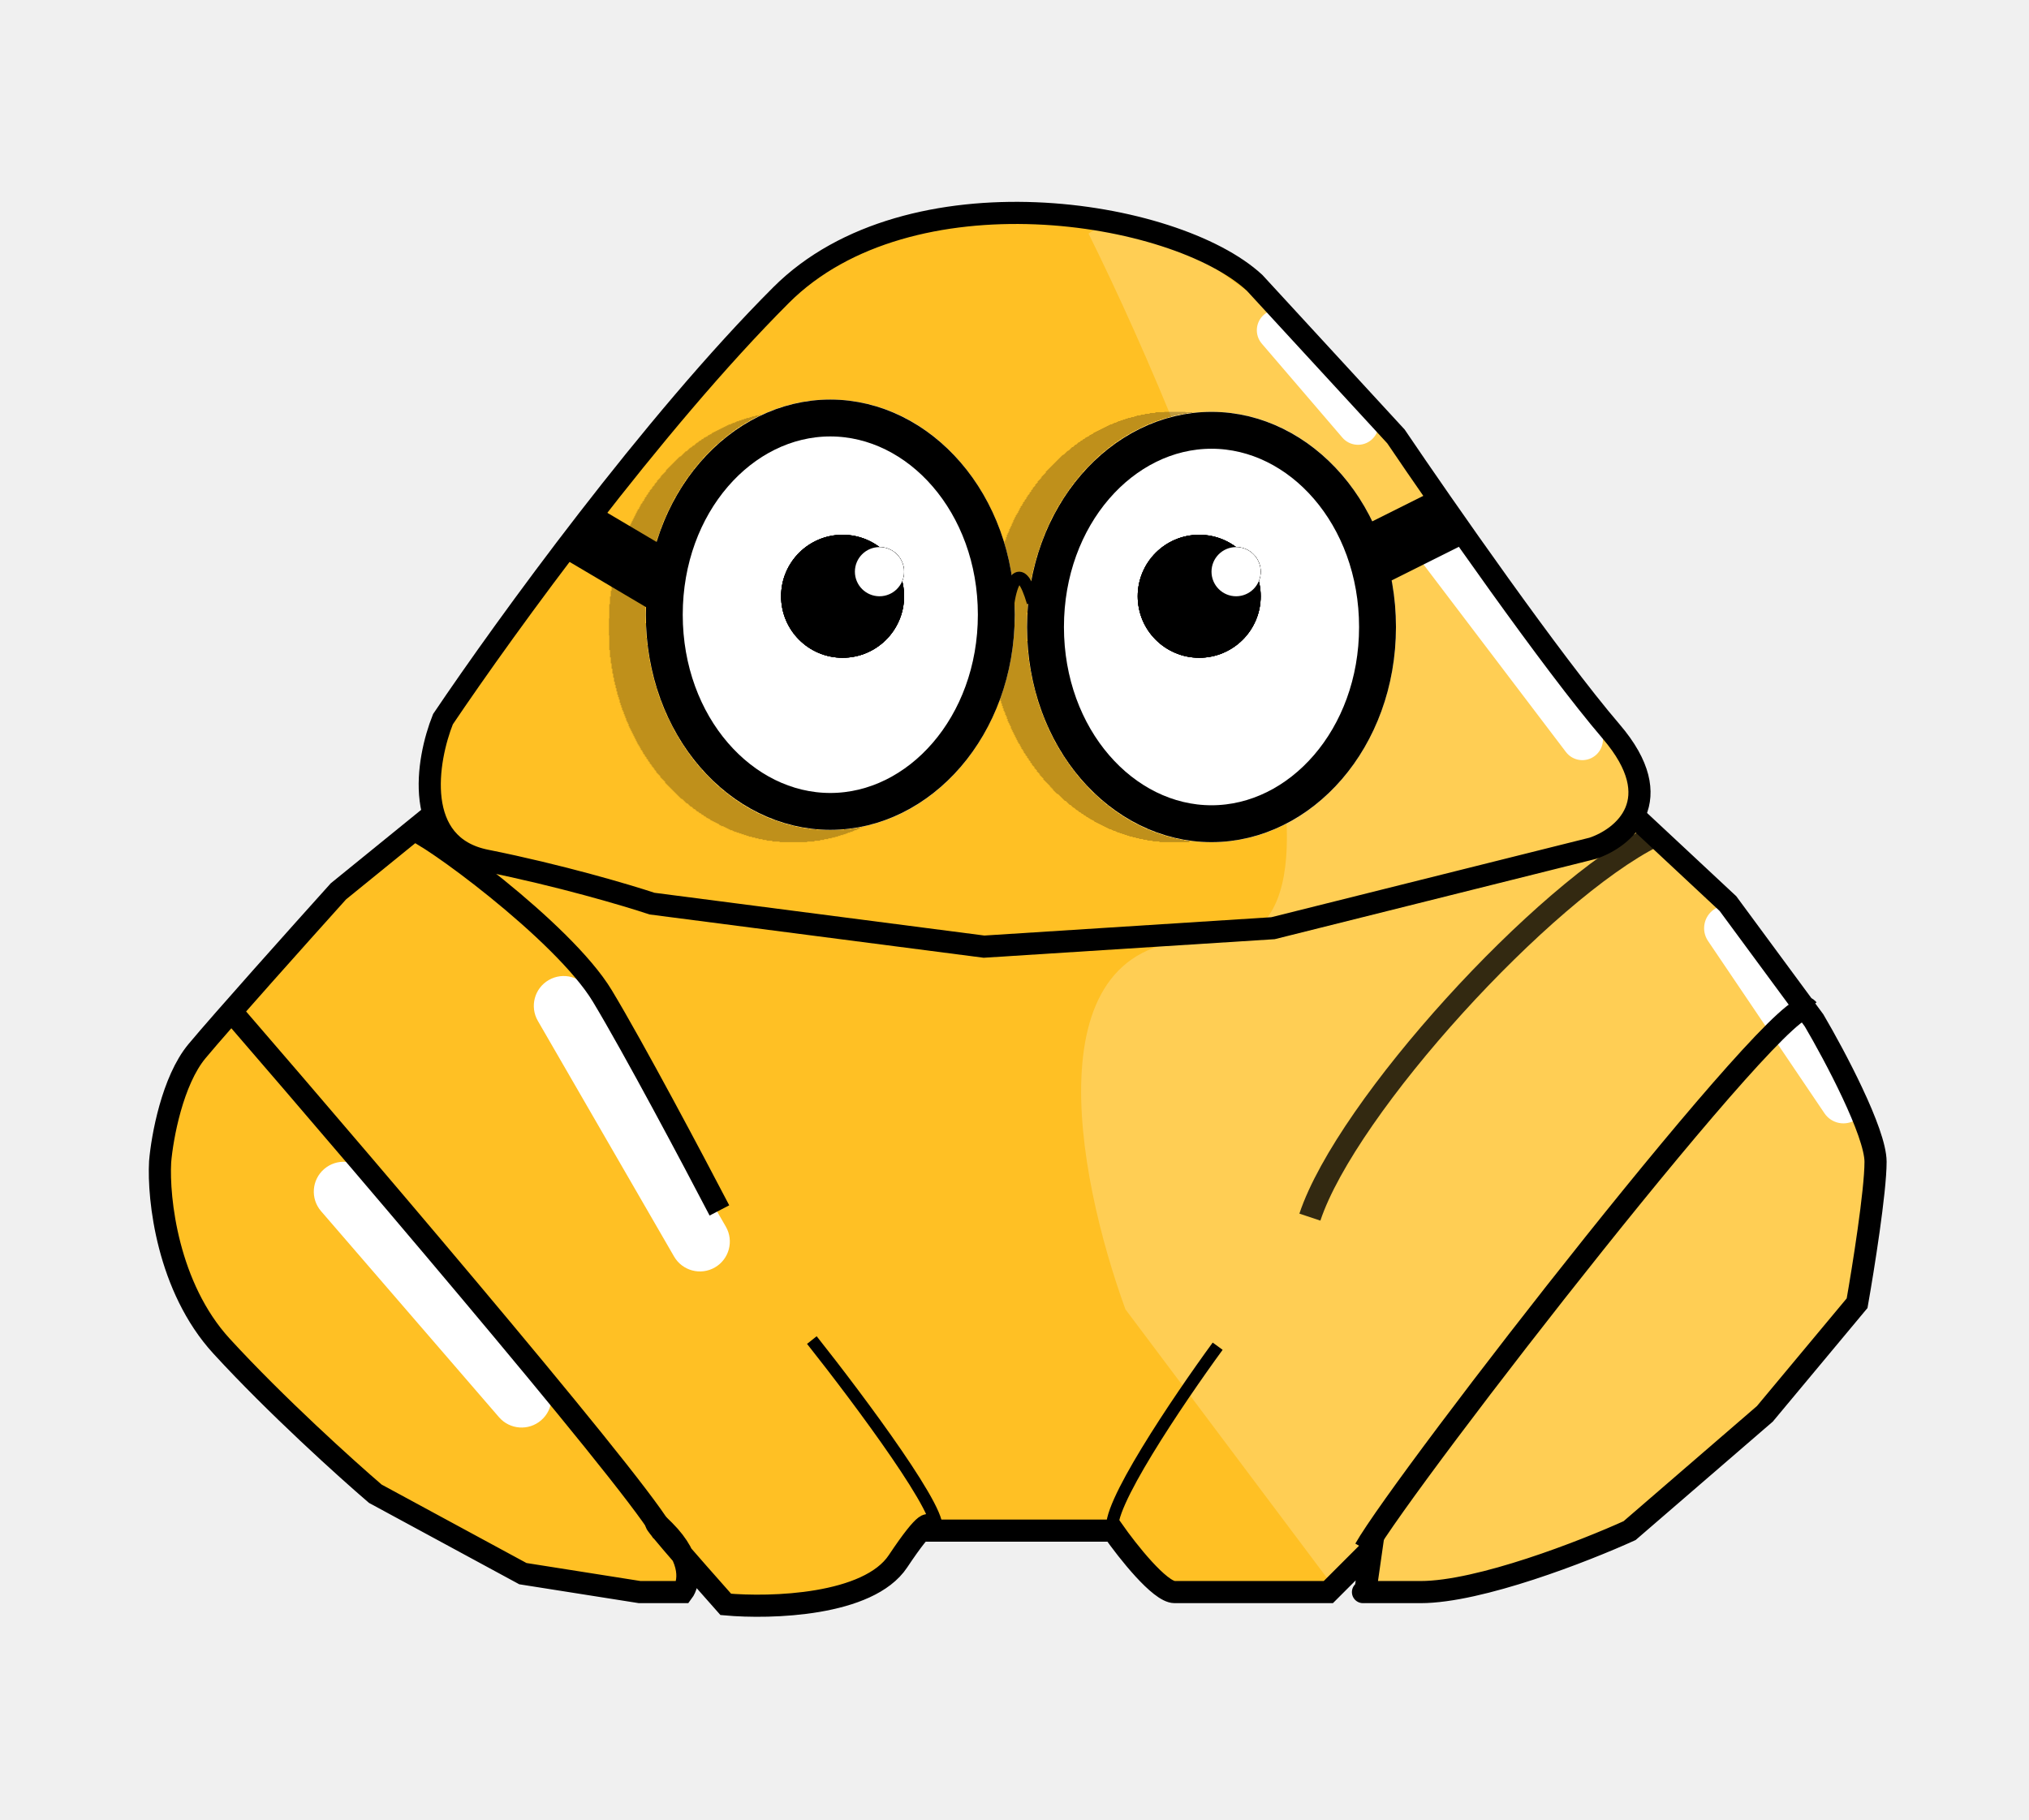
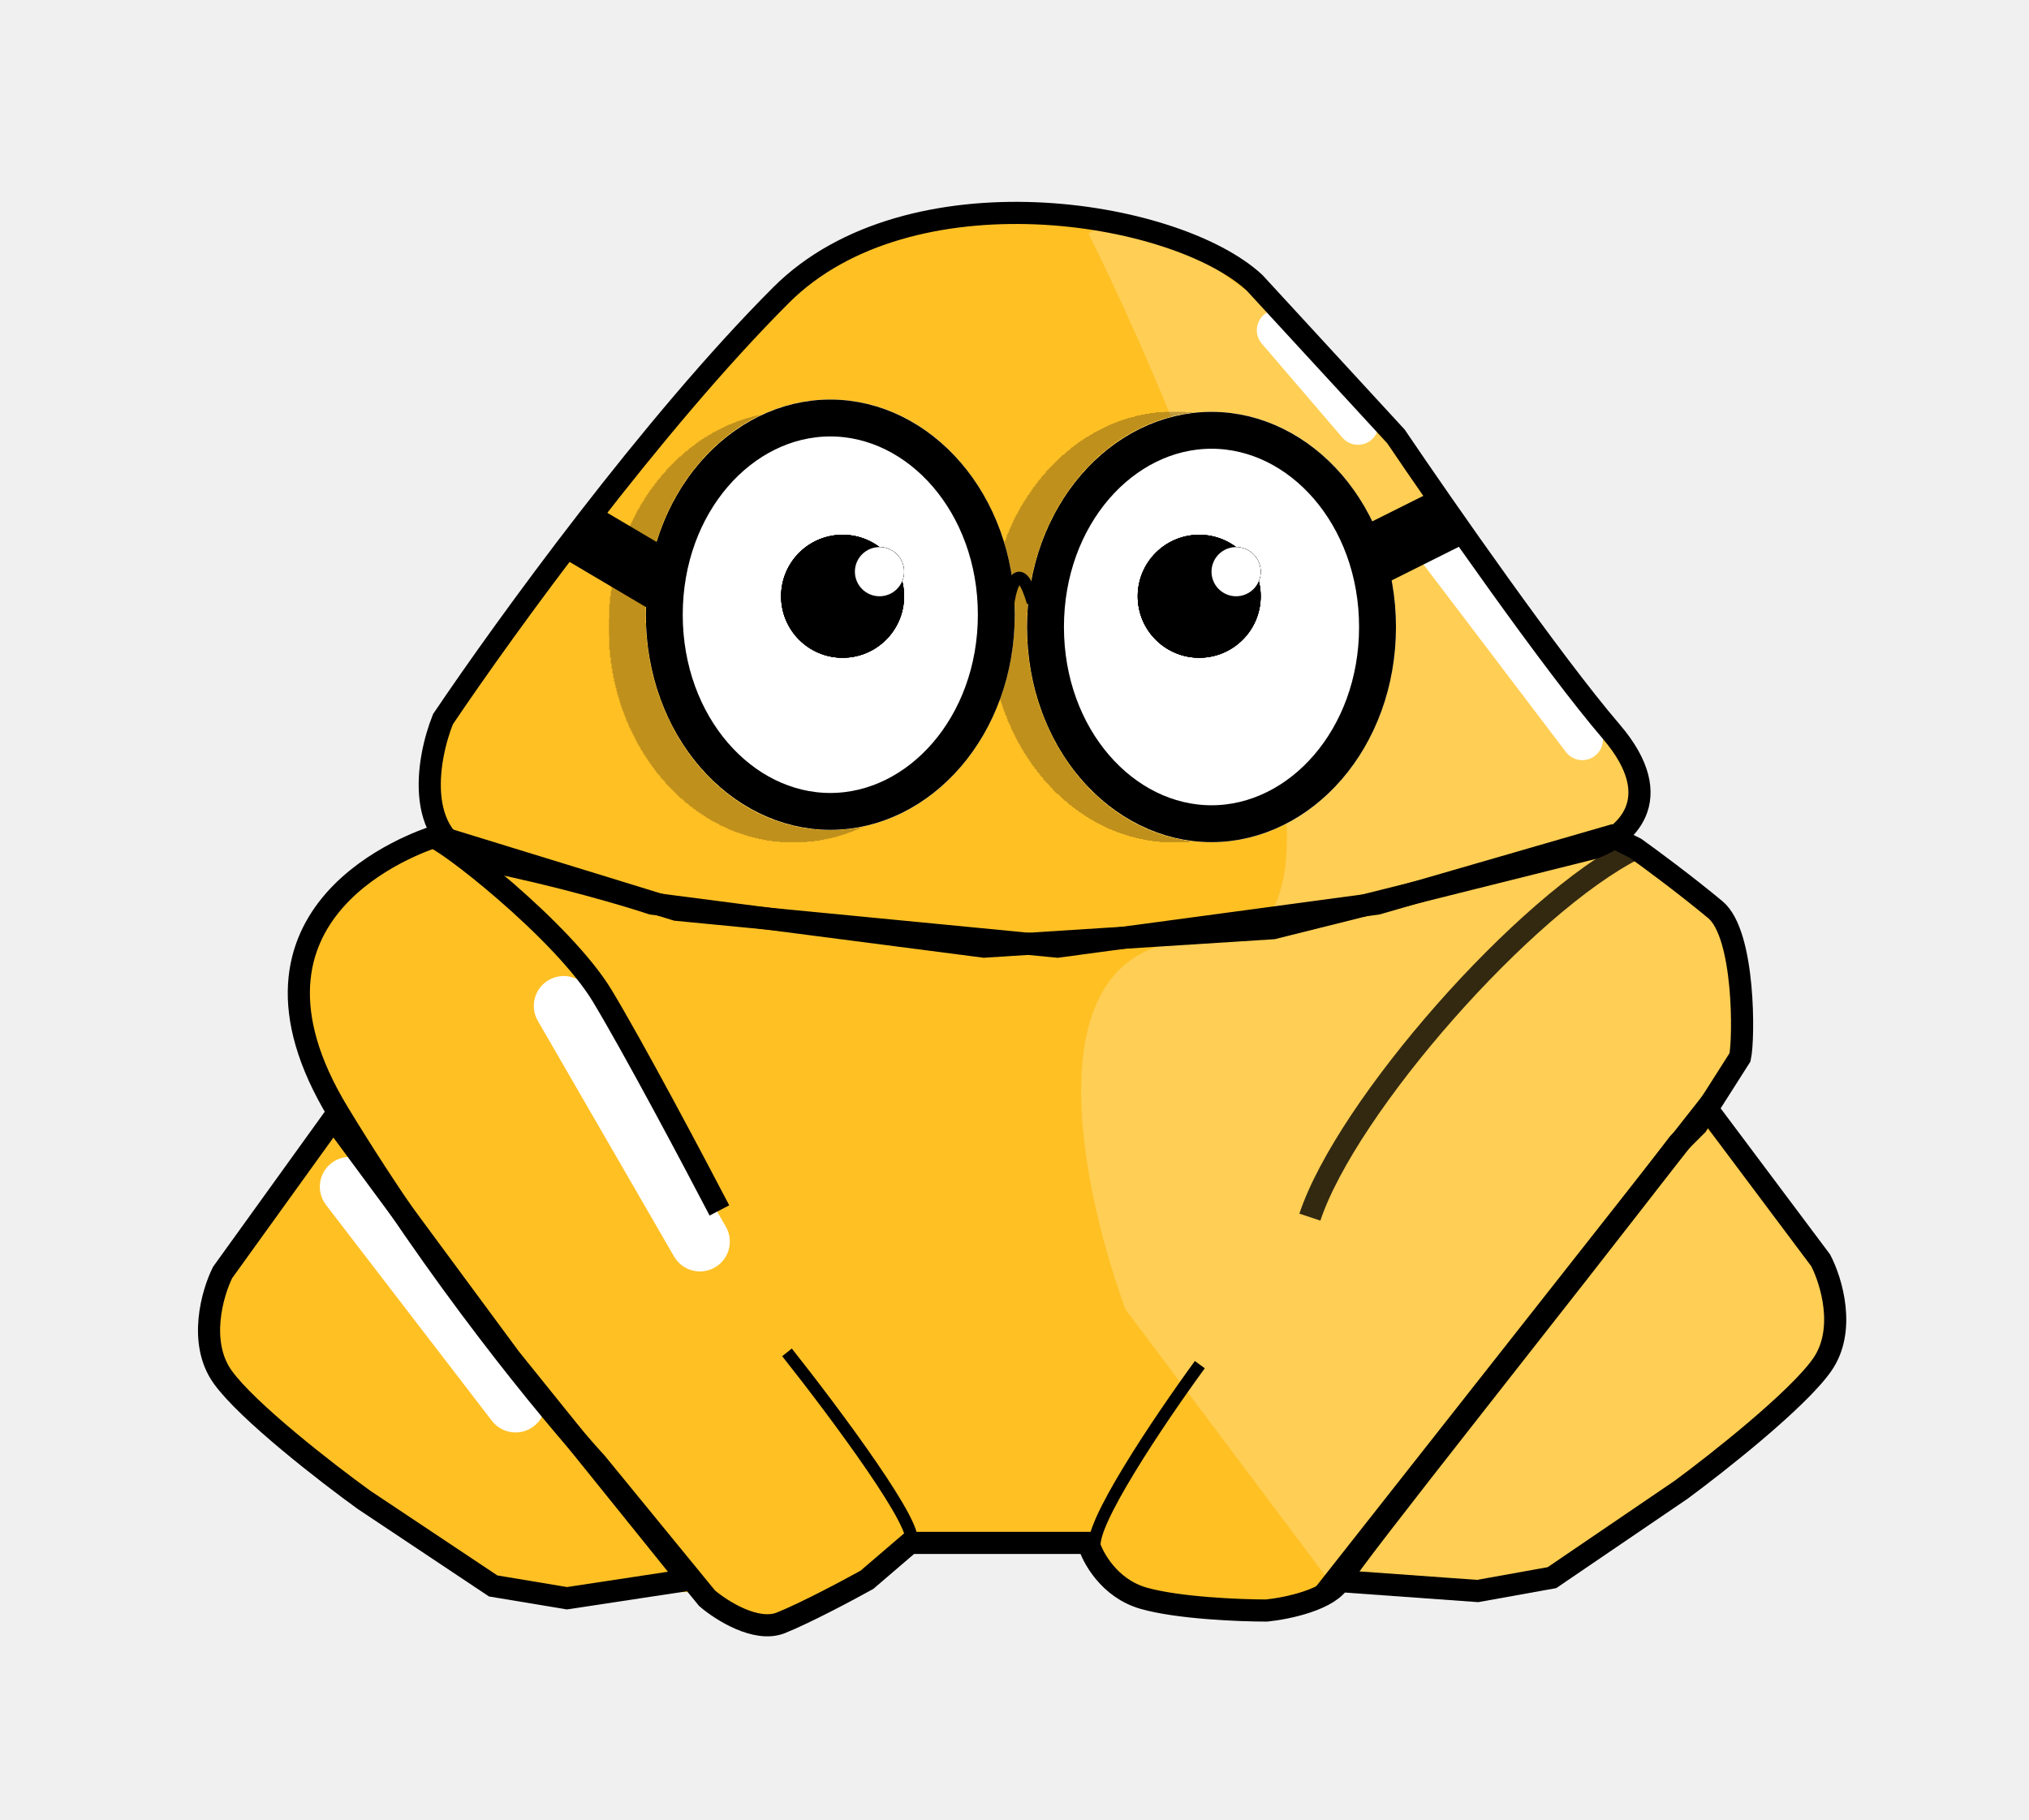
<svg xmlns="http://www.w3.org/2000/svg" width="165" height="148" viewBox="0 0 165 148" fill="none">
-   <path d="M32.021 69L35.521 66V63L36.021 59.5L38.521 55.5L44.521 47L61.521 25.5L67.021 21L72.021 18.5L77.521 17L85.521 17.5L95.021 20L100.521 22.5L103.521 25L111.521 33L115.021 38L120.521 46C124.521 51 132.721 61.3 133.521 62.5C134.321 63.7 133.187 65.667 132.521 66.5L143.021 77L148.021 84L152.521 93L152.021 99.5L151.021 106L145.521 112.5L137.521 120L131.521 125L124.021 128L117.021 129.5L111.021 130V128.5L111.521 126L108.021 129.5H103.021H95.521L93.521 128.5L91.521 126L90.521 124L90.021 124.5H83.021H77.021L76.021 123.5L73.021 127L69.521 129.5L62.521 130.5H59.521L58.021 129.5L56.021 127V129L55.021 129.5L49.521 129L45.521 128.5L41.021 127L34.521 123.5L31.021 121.5L23.021 115L18.021 110L14.521 104.5L13.521 99L13.021 93L15.021 87L19.521 81.5L23.521 77L27.521 72.5L32.021 69Z" fill="#FFC024" />
-   <path d="M98.521 76.5C113.321 77.3 97.854 37.833 88.521 19L90.021 18L97.021 20.5L106.021 27L117.521 40.5C120.521 45 124.652 51.02 128.521 56.5C134.521 65 133.854 65.667 132.521 66.5L140.021 73L147.021 82L152.521 93V98L150.521 107L144.021 114.5L137.521 120.5L132.521 124.5L127.021 126.5L118.521 129.5L111.021 130.5V128.5L112.021 126L108.021 128.5L91.521 106.5C87.521 95.5 83.721 75.7 98.521 76.5Z" fill="white" fill-opacity="0.22" />
+   <path d="M32.021 69L35.5 67.5L35.521 63L36.021 59.5L38.521 55.5L44.521 47L61.521 25.5L67.021 21L72.021 18.5L77.521 17L85.521 17.5L95.021 20L100.521 22.5L103.521 25L111.521 33L115.021 38L120.521 46C124.521 51 132.721 61.3 133.521 62.5C134.321 63.7 132.667 67.167 132 68L138.5 73.5L141 76.5L141.5 81.5L141 87.5L138.5 91L142.5 94.5L148 102.5L149.5 108L147.5 112L145.5 114L141 118.5L136 122L132 125L125 128.5L119 129.5L112.5 129L109.5 128.5L110.5 126.5L108.021 129.5L102.5 131L96.5 130.5L93 130L91 129L89.5 127.5L88 125.5H86H82H77H74L72.5 127L69.5 129L64.5 132H61L58.5 131L57.5 130L57 129.5H54H51L46 130L41 129L35 125.5L31 123L21.5 115.5L17 110V106L20 101L24 95.5L27 90L26 88L25 84.5L24.5 78.5L27.521 72.5L32.021 69Z" fill="#FFC024" />
+   <path d="M98.521 76.5C113.321 77.3 97.854 37.833 88.521 19L90.021 18L97.021 20.5L106.021 27L117.521 40.5C120.521 45 124.652 51.02 128.521 56.5C134.521 65 133.833 66.667 132.5 67.5L134.25 69.25L136 71L140.5 74.5L142 79.5L141 86.5L139.5 89L138.5 91.5L145 98.5L149 103.5V108.5L147.5 112.5L145 114.868L138 120.5L135.5 122.5L133.5 124L127 128L115.5 129.5L112 129L110 129.5L108.5 129L108.021 128.5L91.521 106.5C87.521 95.5 83.721 75.7 98.521 76.5Z" fill="white" fill-opacity="0.22" />
  <rect x="42.521" y="80.932" width="4.861" height="27" rx="2.43" transform="rotate(-30.0257 42.5208 80.9322)" fill="white" />
-   <rect x="137.86" y="75.002" width="3.708" height="20.628" rx="1.854" transform="rotate(-34.0453 137.86 75.0019)" fill="white" />
  <rect x="101.521" y="26.68" width="3.35" height="13.417" rx="1.675" transform="rotate(-40.6074 101.521 26.6802)" fill="white" />
  <rect x="114.643" y="44.439" width="3.35" height="22.678" rx="1.675" transform="rotate(-37.2041 114.643 44.4394)" fill="white" />
-   <rect x="24.521" y="96.677" width="4.861" height="27" rx="2.43" transform="rotate(-40.8086 24.5208 96.6766)" fill="white" />
+   <rect x="25.031" y="96.082" width="4.861" height="27" rx="2.43" transform="rotate(-37.5343 25.031 96.0817)" fill="white" />
  <path d="M39.521 70C33.521 68.8 34.687 61.833 36.021 58.5C41.187 50.833 53.121 34.4 63.521 24C73.921 13.6 95.521 17 102.021 23L113.521 35.5C117.354 41.167 126.221 53.9 131.021 59.5C135.821 65.1 132.021 68.167 129.521 69L103.521 75.5L80.021 77L53.021 73.5C51.021 72.833 45.521 71.2 39.521 70Z" stroke="black" stroke-width="1.8" />
-   <path d="M35.521 66L27.521 72.5C24.521 75.833 18.021 83.1 16.021 85.5C14.021 87.9 13.187 92.5 13.021 94.5C12.854 97.5 13.621 104.7 18.021 109.5C22.421 114.3 28.187 119.5 30.521 121.5L42.521 128L52.021 129.5H55.521C56.021 128.833 56.421 126.9 54.021 124.5C51.621 122.1 56.354 127.5 59.021 130.5C62.687 130.833 70.621 130.6 73.021 127C75.421 123.4 75.687 123.833 75.521 124.5H90.521C91.687 126.167 94.321 129.5 95.521 129.5C96.721 129.5 104.354 129.5 108.021 129.5L111.521 126L111.021 129.5C110.521 129.5 110.721 129.5 115.521 129.5C120.321 129.5 128.854 126.167 132.521 124.5L143.521 115L151.021 106C151.521 103.167 152.521 96.9 152.521 94.5C152.521 92.1 149.187 85.833 147.521 83L140.521 73.5L133.021 66.5" stroke="black" stroke-width="1.8" />
-   <path d="M147 82.073C145.5 80.054 114.2 120.345 111 126" stroke="black" stroke-width="1.8" />
-   <path opacity="0.8" d="M134.521 68C125.521 72.5 109.521 90 106.521 99" stroke="black" stroke-width="1.8" />
-   <g filter="url(#filter0_d_274_85)">
+   <path opacity="0.8" d="M133 69C124 73.5 109.521 90 106.521 99" stroke="black" stroke-width="1.8" />
+   <g filter="url(#filter0_d_596_2)">
    <ellipse cx="98.521" cy="51" rx="15" ry="17.5" fill="white" />
    <path d="M98.521 35C105.768 35 112.021 41.938 112.021 51C112.021 60.062 105.768 67 98.521 67C91.273 67 85.021 60.062 85.021 51C85.021 41.938 91.273 35 98.521 35Z" stroke="black" stroke-width="3" />
  </g>
-   <g filter="url(#filter1_d_274_85)">
+   <g filter="url(#filter1_d_596_2)">
    <ellipse cx="67.521" cy="50" rx="15" ry="17.5" fill="white" />
    <path d="M67.521 34C74.768 34 81.021 40.938 81.021 50C81.021 59.062 74.768 66 67.521 66C60.273 66 54.021 59.062 54.021 50C54.021 40.938 60.273 34 67.521 34Z" stroke="black" stroke-width="3" />
  </g>
  <circle cx="68.521" cy="48.5" r="5" fill="black" />
  <circle cx="68.521" cy="48.5" r="5" fill="black" />
  <circle cx="68.521" cy="48.5" r="5" fill="black" />
  <circle cx="68.521" cy="48.5" r="5" fill="black" />
  <circle cx="97.521" cy="48.5" r="5" fill="black" />
  <circle cx="97.521" cy="48.5" r="5" fill="black" />
  <circle cx="97.521" cy="48.5" r="5" fill="black" />
  <circle cx="97.521" cy="48.5" r="5" fill="black" />
  <circle cx="100.521" cy="46.5" r="2" fill="black" />
  <circle cx="100.521" cy="46.5" r="2" fill="black" />
  <circle cx="100.521" cy="46.5" r="2" fill="black" />
  <circle cx="100.521" cy="46.5" r="2" fill="white" />
  <circle cx="71.521" cy="46.5" r="2" fill="black" />
  <circle cx="71.521" cy="46.5" r="2" fill="black" />
  <circle cx="71.521" cy="46.5" r="2" fill="black" />
  <circle cx="71.521" cy="46.5" r="2" fill="white" />
-   <path d="M33.521 67.5C34.486 67.535 45.791 75.715 48.983 81.012C51.536 85.249 56.394 94.406 58.503 98.455" stroke="black" stroke-width="1.8" />
-   <path d="M66.021 109C69.854 113.833 77.221 123.7 76.021 124.5" stroke="black" />
-   <path d="M99.021 109.5C95.854 113.833 89.721 122.9 90.521 124.5" stroke="black" />
-   <path d="M19.021 82.5C30.687 96 54.021 123.4 54.021 125" stroke="black" stroke-width="1.8" />
+   <path d="M35 68C35.965 68.035 45.791 75.715 48.983 81.012C51.536 85.249 56.394 94.406 58.503 98.455" stroke="black" stroke-width="1.8" />
+   <path d="M64 110C67.833 114.833 75.2 124.7 74 125.5" stroke="black" />
+   <path d="M97.571 111C94.405 115.333 88.271 124.4 89.071 126" stroke="black" />
  <path d="M47.5 43.5L53.895 47.285" stroke="black" stroke-width="5" />
  <path d="M118 42L112 45" stroke="black" stroke-width="5" />
  <path d="M82 49C82.222 47.491 82.933 45.378 84 49" stroke="black" />
+   <path d="M27.5 90.5C17.5 74 34 68.5 35.5 68L55 74L67 75.161L86 77L112 73.5L131 68L133 69C134.167 69.833 137.1 72 139.5 74C141.9 76 141.833 84.5 141.5 86L138 91.5L136.5 93C127.333 105 109.8 126.9 109 128.5C108.2 130.1 104.667 130.833 103 131C100.833 131 95.8 130.8 93 130C90.2 129.2 88.833 126.667 88.5 125.5H74L70.5 128.5C69 129.333 65.5 131.2 63.5 132C61.5 132.8 58.667 131 57.5 130L48.5 119C44.833 115 35.5 103.7 27.5 90.5Z" stroke="black" stroke-width="1.8" />
+   <path d="M18.104 103.5L27.104 91L41.5 110.5L56 128.5L46.104 130L40.104 129L29.604 122C26.604 119.833 20.104 114.8 18.104 112C16.104 109.2 17.271 105.167 18.104 103.5Z" stroke="black" stroke-width="1.8" />
+   <path d="M148.058 102.515L138.794 90.144L108.537 128.576L120.162 129.412L126.206 128.326L136.708 121.177C139.707 118.968 146.198 113.842 148.178 111.014C150.158 108.185 148.923 104.169 148.058 102.515Z" stroke="black" stroke-width="1.8" />
  <defs>
-     <filter id="filter0_d_274_85" x="80.521" y="33.5" width="33" height="35" filterUnits="userSpaceOnUse" color-interpolation-filters="sRGB">
+     <filter id="filter0_d_596_2" x="80.521" y="33.5" width="33" height="35" filterUnits="userSpaceOnUse" color-interpolation-filters="sRGB">
      <feFlood flood-opacity="0" result="BackgroundImageFix" />
      <feColorMatrix in="SourceAlpha" type="matrix" values="0 0 0 0 0 0 0 0 0 0 0 0 0 0 0 0 0 0 127 0" result="hardAlpha" />
      <feOffset dx="-3" />
      <feComposite in2="hardAlpha" operator="out" />
      <feColorMatrix type="matrix" values="0 0 0 0 0 0 0 0 0 0 0 0 0 0 0 0 0 0 0.25 0" />
-       <feBlend mode="normal" in2="BackgroundImageFix" result="effect1_dropShadow_274_85" />
-       <feBlend mode="normal" in="SourceGraphic" in2="effect1_dropShadow_274_85" result="shape" />
+       <feBlend mode="normal" in2="BackgroundImageFix" result="effect1_dropShadow_596_2" />
+       <feBlend mode="normal" in="SourceGraphic" in2="effect1_dropShadow_596_2" result="shape" />
    </filter>
-     <filter id="filter1_d_274_85" x="49.521" y="32.5" width="33" height="36" filterUnits="userSpaceOnUse" color-interpolation-filters="sRGB">
+     <filter id="filter1_d_596_2" x="49.521" y="32.5" width="33" height="36" filterUnits="userSpaceOnUse" color-interpolation-filters="sRGB">
      <feFlood flood-opacity="0" result="BackgroundImageFix" />
      <feColorMatrix in="SourceAlpha" type="matrix" values="0 0 0 0 0 0 0 0 0 0 0 0 0 0 0 0 0 0 127 0" result="hardAlpha" />
      <feOffset dx="-3" dy="1" />
      <feComposite in2="hardAlpha" operator="out" />
      <feColorMatrix type="matrix" values="0 0 0 0 0 0 0 0 0 0 0 0 0 0 0 0 0 0 0.25 0" />
-       <feBlend mode="normal" in2="BackgroundImageFix" result="effect1_dropShadow_274_85" />
-       <feBlend mode="normal" in="SourceGraphic" in2="effect1_dropShadow_274_85" result="shape" />
+       <feBlend mode="normal" in2="BackgroundImageFix" result="effect1_dropShadow_596_2" />
+       <feBlend mode="normal" in="SourceGraphic" in2="effect1_dropShadow_596_2" result="shape" />
    </filter>
  </defs>
</svg>
